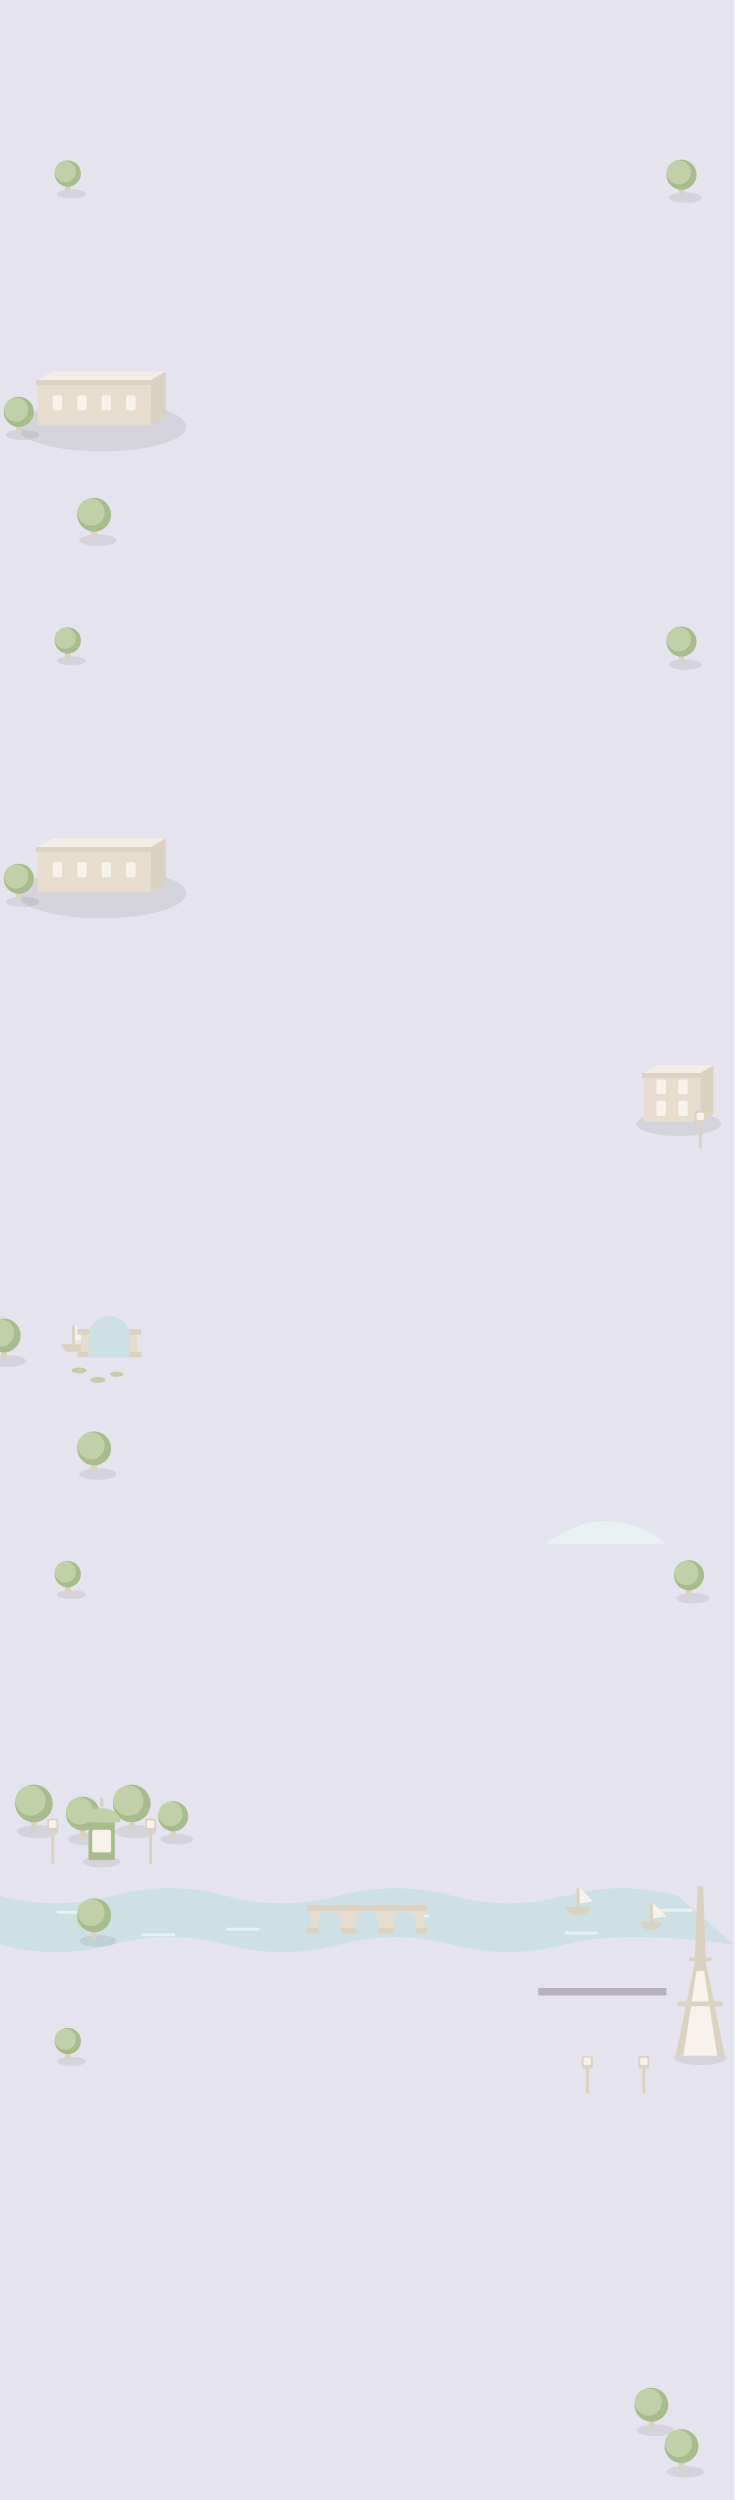
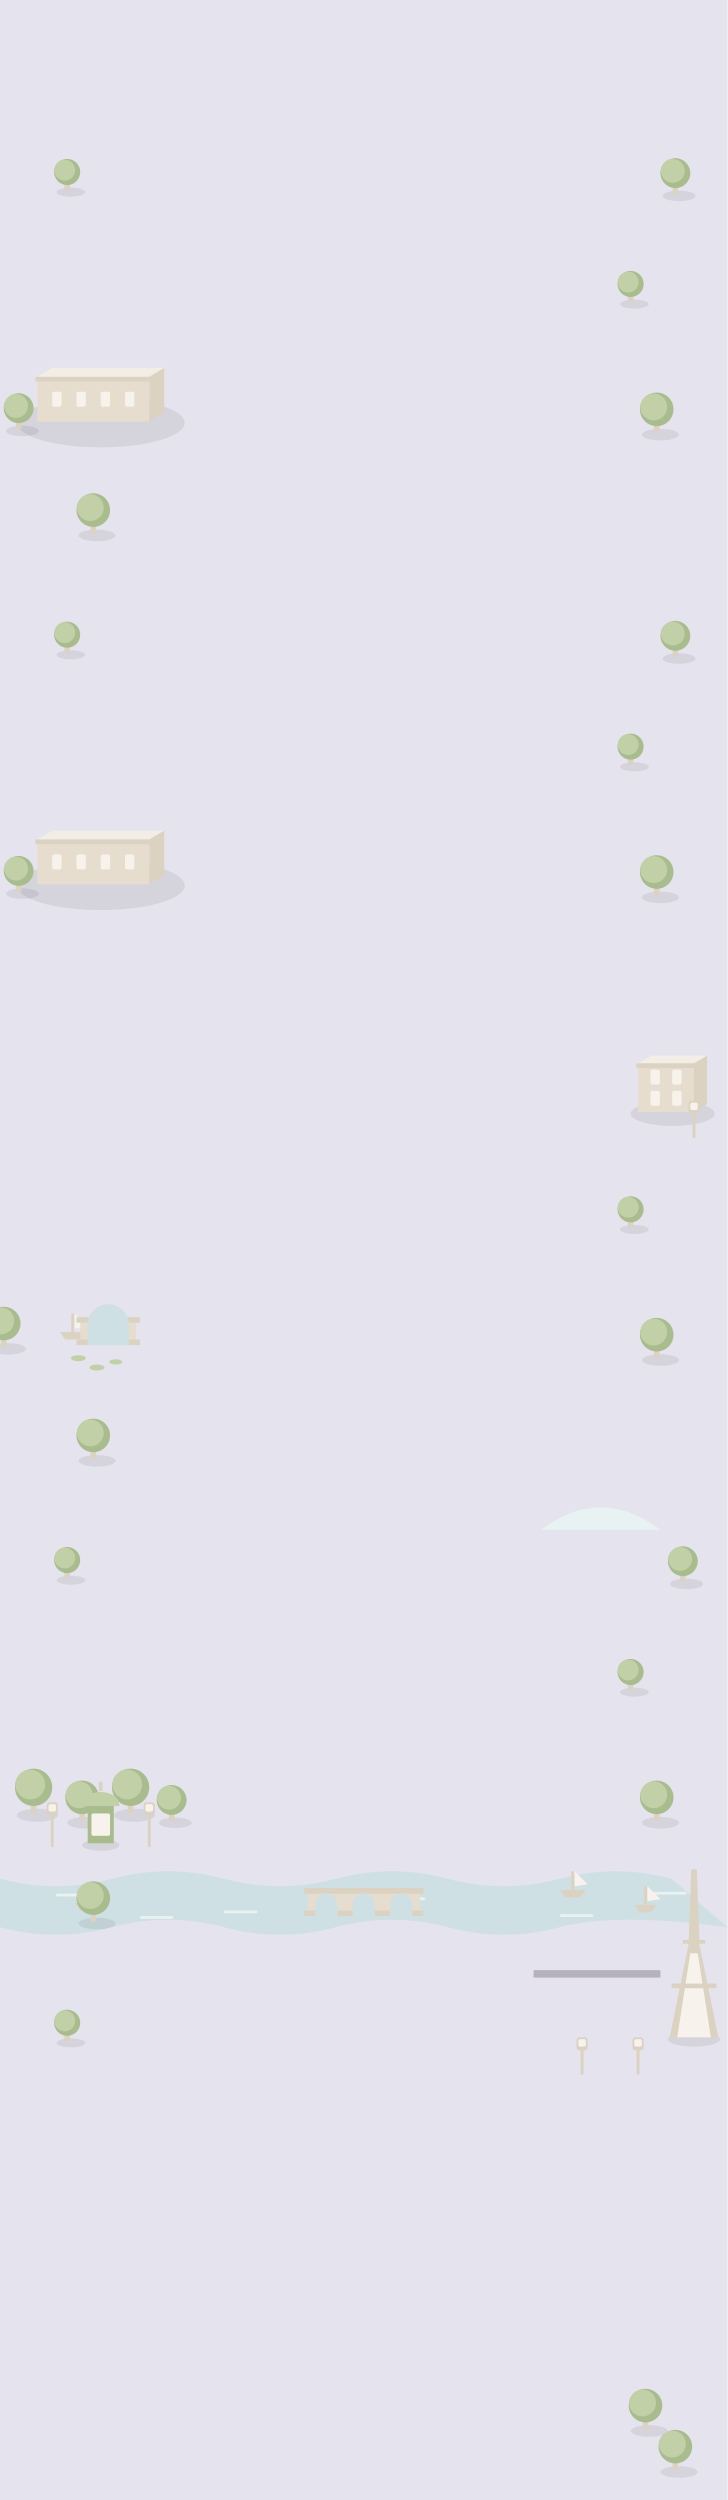
- <svg xmlns="http://www.w3.org/2000/svg" viewBox="0 0 390 1328" width="390" height="1328" data-points="126,1082 264,958 134,834 260,710 128,586 262,462 136,338 266,214 126,90">
+ <svg xmlns="http://www.w3.org/2000/svg" viewBox="0 0 390 1340" width="390" height="1340" preserveAspectRatio="none" data-points="126,1082 264,958 134,834 260,710 128,586 262,462 136,338 266,214 126,90">
  <style>.tint{fill:#e5e4ee}.c0{fill:#efe8dd}.s-c0{stroke:#efe8dd}.c1{fill:#e6ddcf}.s-c1{stroke:#e6ddcf}.c2{fill:#dcd2c2}.s-c2{stroke:#dcd2c2}.c3{fill:#f3eee5}.s-c3{stroke:#f3eee5}.c4{fill:#f7f3ec}.s-c4{stroke:#f7f3ec}.c5{fill:#d9ae8e}.s-c5{stroke:#d9ae8e}.c6{fill:#c8957a}.s-c6{stroke:#c8957a}.c7{fill:#cdc9d2}.s-c7{stroke:#cdc9d2}.c8{fill:#b6b1bd}.s-c8{stroke:#b6b1bd}.c9{fill:#c2d0a8}.s-c9{stroke:#c2d0a8}.c10{fill:#a8bc8e}.s-c10{stroke:#a8bc8e}.c11{fill:#cfe0e4}.s-c11{stroke:#cfe0e4}.c12{fill:#e9f2f3}.s-c12{stroke:#e9f2f3}.c13{fill:rgba(35, 32, 28, .08)}.s-c13{stroke:rgba(35, 32, 28, .08)}.c14{fill:#e9b97c}.s-c14{stroke:#e9b97c}.c15{fill:#e6d9b8}.s-c15{stroke:#e6d9b8}.c16{fill:#d9c9a3}.s-c16{stroke:#d9c9a3}.c17{fill:#e3d8ac}.s-c17{stroke:#e3d8ac}.c18{fill:#d4c694}.s-c18{stroke:#d4c694}.c19{fill:#e9dba0}.s-c19{stroke:#e9dba0}.c20{fill:#d9c884}.s-c20{stroke:#d9c884}.c21{fill:#e2c25e}.s-c21{stroke:#e2c25e}.c22{fill:#ebd38a}.s-c22{stroke:#ebd38a}.c23{fill:#e7c98a}.s-c23{stroke:#e7c98a}@media(prefers-color-scheme:dark){.tint{fill:#242229}.c0{fill:#2c2721}.s-c0{stroke:#2c2721}.c1{fill:#373129}.s-c1{stroke:#373129}.c2{fill:#2d2823}.s-c2{stroke:#2d2823}.c3{fill:#433c33}.s-c3{stroke:#433c33}.c4{fill:#8b7146}.s-c4{stroke:#8b7146}.c5{fill:#5c4136}.s-c5{stroke:#5c4136}.c6{fill:#4b342b}.s-c6{stroke:#4b342b}.c7{fill:#3c3b42}.s-c7{stroke:#3c3b42}.c8{fill:#2f2e35}.s-c8{stroke:#2f2e35}.c9{fill:#3f4b34}.s-c9{stroke:#3f4b34}.c10{fill:#33402a}.s-c10{stroke:#33402a}.c11{fill:#2a3a40}.s-c11{stroke:#2a3a40}.c12{fill:#354850}.s-c12{stroke:#354850}.c13{fill:rgba(0, 0, 0, .28)}.s-c13{stroke:rgba(0, 0, 0, .28)}.c14{fill:#8c6a44}.s-c14{stroke:#8c6a44}.c15{fill:#58492f}.s-c15{stroke:#58492f}.c16{fill:#4a3d28}.s-c16{stroke:#4a3d28}.c17{fill:#4a4430}.s-c17{stroke:#4a4430}.c18{fill:#403a27}.s-c18{stroke:#403a27}.c19{fill:#55502f}.s-c19{stroke:#55502f}.c20{fill:#4a4528}.s-c20{stroke:#4a4528}.c21{fill:#8f7430}.s-c21{stroke:#8f7430}.c22{fill:#a3863c}.s-c22{stroke:#a3863c}.c23{fill:#7a6236}.s-c23{stroke:#7a6236}}</style>
-   <rect x="0" y="0" width="390" height="1328" class="tint" />
+   <rect x="0" y="0" width="390" height="1340" class="tint" />
  <ellipse cx="38" cy="103" rx="7.7" ry="2.4" class="c13" />
  <rect x="34.5" y="95.7" width="3" height="6.3" class="c2" />
  <circle cx="36" cy="92.2" r="7" class="c10" />
  <circle cx="34.7" cy="91.2" r="5.6" class="c9" />
  <ellipse cx="364" cy="105" rx="8.8" ry="2.8" class="c13" />
  <rect x="360.5" y="96.8" width="3" height="7.2" class="c2" />
  <circle cx="362" cy="92.8" r="8" class="c10" />
  <circle cx="360.6" cy="91.6" r="6.4" class="c9" />
+   <ellipse cx="340" cy="163" rx="7.7" ry="2.4" class="c13" />
+   <rect x="336.5" y="155.7" width="3" height="6.3" class="c2" />
+   <circle cx="338" cy="152.2" r="7" class="c10" />
+   <circle cx="336.7" cy="151.2" r="5.6" class="c9" />
  <ellipse cx="54" cy="226.6" rx="45" ry="13.2" class="c13" />
  <path d="M20 202 L80 202 L88 197.2 L28 197.2Z" class="c3" />
  <path d="M80 226 L80 202 L88 197.2 L88 221.2Z" class="c2" />
  <rect x="20" y="202" width="60" height="24" class="c1" />
  <rect x="19" y="202" width="62" height="2.5" class="c2" />
  <rect x="28" y="210" width="5" height="8" class="c4" rx="1" />
  <rect x="41" y="210" width="5" height="8" class="c4" rx="1" />
  <rect x="54" y="210" width="5" height="8" class="c4" rx="1" />
  <rect x="67" y="210" width="5" height="8" class="c4" rx="1" />
  <ellipse cx="12" cy="231" rx="8.8" ry="2.8" class="c13" />
  <rect x="8.5" y="222.8" width="3" height="7.2" class="c2" />
  <circle cx="10" cy="218.8" r="8" class="c10" />
  <circle cx="8.6" cy="217.6" r="6.4" class="c9" />
+   <ellipse cx="354" cy="233" rx="9.9" ry="3.1" class="c13" />
+   <rect x="350.5" y="223.9" width="3" height="8.1" class="c2" />
+   <circle cx="352" cy="219.4" r="9" class="c10" />
+   <circle cx="350.4" cy="218.1" r="7.2" class="c9" />
  <ellipse cx="52" cy="287" rx="9.9" ry="3.1" class="c13" />
  <rect x="48.5" y="277.9" width="3" height="8.1" class="c2" />
  <circle cx="50" cy="273.4" r="9" class="c10" />
  <circle cx="48.4" cy="272.1" r="7.2" class="c9" />
  <ellipse cx="38" cy="351" rx="7.7" ry="2.4" class="c13" />
  <rect x="34.5" y="343.7" width="3" height="6.3" class="c2" />
  <circle cx="36" cy="340.2" r="7" class="c10" />
  <circle cx="34.7" cy="339.1" r="5.6" class="c9" />
  <ellipse cx="364" cy="353" rx="8.8" ry="2.8" class="c13" />
  <rect x="360.5" y="344.8" width="3" height="7.2" class="c2" />
  <circle cx="362" cy="340.8" r="8" class="c10" />
  <circle cx="360.6" cy="339.6" r="6.4" class="c9" />
+   <ellipse cx="340" cy="411" rx="7.7" ry="2.4" class="c13" />
+   <rect x="336.5" y="403.7" width="3" height="6.3" class="c2" />
+   <circle cx="338" cy="400.2" r="7" class="c10" />
+   <circle cx="336.7" cy="399.1" r="5.6" class="c9" />
  <ellipse cx="54" cy="474.6" rx="45" ry="13.2" class="c13" />
  <path d="M20 450 L80 450 L88 445.2 L28 445.2Z" class="c3" />
  <path d="M80 474 L80 450 L88 445.2 L88 469.2Z" class="c2" />
  <rect x="20" y="450" width="60" height="24" class="c1" />
  <rect x="19" y="450" width="62" height="2.5" class="c2" />
  <rect x="28" y="458" width="5" height="8" class="c4" rx="1" />
  <rect x="41" y="458" width="5" height="8" class="c4" rx="1" />
  <rect x="54" y="458" width="5" height="8" class="c4" rx="1" />
  <rect x="67" y="458" width="5" height="8" class="c4" rx="1" />
  <ellipse cx="12" cy="479" rx="8.8" ry="2.8" class="c13" />
  <rect x="8.5" y="470.8" width="3" height="7.2" class="c2" />
  <circle cx="10" cy="466.8" r="8" class="c10" />
  <circle cx="8.6" cy="465.6" r="6.4" class="c9" />
+   <ellipse cx="354" cy="481" rx="9.9" ry="3.1" class="c13" />
+   <rect x="350.5" y="471.9" width="3" height="8.1" class="c2" />
+   <circle cx="352" cy="467.4" r="9" class="c10" />
+   <circle cx="350.4" cy="466.1" r="7.2" class="c9" />
  <ellipse cx="360.5" cy="596.9" rx="22.5" ry="6.6" class="c13" />
  <path d="M342 570 L372 570 L379 565.8 L349 565.8Z" class="c3" />
  <path d="M372 596 L372 570 L379 565.8 L379 591.8Z" class="c2" />
  <rect x="342" y="570" width="30" height="26" class="c1" />
  <rect x="341" y="570" width="32" height="2.5" class="c2" />
  <rect x="348.7" y="573.3" width="5" height="8" class="c4" rx="1" />
  <rect x="348.7" y="584.7" width="5" height="8" class="c4" rx="1" />
  <rect x="360.3" y="573.3" width="5" height="8" class="c4" rx="1" />
  <rect x="360.3" y="584.7" width="5" height="8" class="c4" rx="1" />
  <rect x="371.2" y="596" width="1.6" height="14" class="c2" />
  <rect x="369" y="590" width="6" height="7" class="c2" rx="1.5" />
  <rect x="370" y="591" width="4" height="4" class="c4" rx="1" />
+   <ellipse cx="340" cy="659" rx="7.7" ry="2.4" class="c13" />
+   <rect x="336.5" y="651.7" width="3" height="6.3" class="c2" />
+   <circle cx="338" cy="648.2" r="7" class="c10" />
+   <circle cx="336.7" cy="647.1" r="5.6" class="c9" />
  <path d="M32 714 L35 718 L43 718 L46 714Z" class="c2" />
  <rect x="38.2" y="704" width="1.6" height="10" class="c2" />
  <path d="M40 704 L47 711 L40 712Z" class="c4" />
  <rect x="43" y="708" width="30" height="12" class="c1" />
  <rect x="41" y="706" width="34" height="3" class="c2" />
  <rect x="41" y="718" width="34" height="3" class="c2" />
  <path d="M47 721V710A11 11 0 0 1 69 710V721Z" class="c11" />
  <ellipse cx="4" cy="723" rx="9.9" ry="3.1" class="c13" />
  <rect x="0.5" y="713.9" width="3" height="8.1" class="c2" />
  <circle cx="2" cy="709.4" r="9" class="c10" />
  <circle cx="0.4" cy="708" r="7.2" class="c9" />
+   <ellipse cx="354" cy="729" rx="9.9" ry="3.1" class="c13" />
+   <rect x="350.5" y="719.9" width="3" height="8.1" class="c2" />
+   <circle cx="352" cy="715.4" r="9" class="c10" />
+   <circle cx="350.4" cy="714" r="7.2" class="c9" />
  <ellipse cx="42" cy="728" rx="4" ry="1.6" class="c9" />
  <ellipse cx="62" cy="730" rx="3.5" ry="1.4" class="c9" />
  <ellipse cx="52" cy="733" rx="4" ry="1.6" class="c9" />
  <ellipse cx="52" cy="783" rx="9.9" ry="3.1" class="c13" />
  <rect x="48.5" y="773.9" width="3" height="8.1" class="c2" />
  <circle cx="50" cy="769.4" r="9" class="c10" />
  <circle cx="48.4" cy="768" r="7.2" class="c9" />
  <path d="M0 1007Q30 1015 60 1007Q90 999 120 1007Q150 1015 180 1007Q210 999 240 1007Q270 1015 300 1007Q330 999 360 1007L390 1033Q330 1025 300 1033Q270 1041 240 1033Q210 1025 180 1033Q150 1041 120 1033Q90 1025 60 1033Q30 1041 0 1033Z" class="c11" />
  <rect x="30" y="1015" width="18" height="1.5" class="c12" rx="1" />
  <rect x="120" y="1024" width="18" height="1.5" class="c12" rx="1" />
  <rect x="210" y="1017" width="18" height="1.5" class="c12" rx="1" />
  <rect x="300" y="1026" width="18" height="1.5" class="c12" rx="1" />
  <rect x="350" y="1014" width="18" height="1.5" class="c12" rx="1" />
  <rect x="75" y="1027" width="18" height="1.5" class="c12" rx="1" />
  <ellipse cx="38" cy="847" rx="7.7" ry="2.4" class="c13" />
  <rect x="34.5" y="839.7" width="3" height="6.3" class="c2" />
  <circle cx="36" cy="836.2" r="7" class="c10" />
  <circle cx="34.7" cy="835.1" r="5.6" class="c9" />
  <path d="M290 820Q322 796 354 820Z" class="c12" />
  <ellipse cx="368" cy="849" rx="8.8" ry="2.8" class="c13" />
  <rect x="364.5" y="840.8" width="3" height="7.2" class="c2" />
  <circle cx="366" cy="836.8" r="8" class="c10" />
  <circle cx="364.6" cy="835.6" r="6.4" class="c9" />
+   <ellipse cx="340" cy="907" rx="7.7" ry="2.4" class="c13" />
+   <rect x="336.5" y="899.7" width="3" height="6.3" class="c2" />
+   <circle cx="338" cy="896.2" r="7" class="c10" />
+   <circle cx="336.7" cy="895.1" r="5.6" class="c9" />
  <ellipse cx="20" cy="973" rx="11" ry="3.5" class="c13" />
  <rect x="16.5" y="963" width="3" height="9" class="c2" />
  <circle cx="18" cy="958" r="10" class="c10" />
  <circle cx="16.2" cy="956.5" r="8" class="c9" />
  <ellipse cx="72" cy="973" rx="11" ry="3.5" class="c13" />
  <rect x="68.5" y="963" width="3" height="9" class="c2" />
  <circle cx="70" cy="958" r="10" class="c10" />
  <circle cx="68.2" cy="956.5" r="8" class="c9" />
  <ellipse cx="46" cy="977" rx="9.9" ry="3.1" class="c13" />
  <rect x="42.5" y="967.9" width="3" height="8.1" class="c2" />
  <circle cx="44" cy="963.4" r="9" class="c10" />
  <circle cx="42.4" cy="962" r="7.2" class="c9" />
  <ellipse cx="94" cy="977" rx="8.8" ry="2.8" class="c13" />
  <rect x="90.5" y="968.8" width="3" height="7.2" class="c2" />
  <circle cx="92" cy="964.8" r="8" class="c10" />
  <circle cx="90.6" cy="963.6" r="6.4" class="c9" />
+   <ellipse cx="354" cy="977" rx="9.9" ry="3.1" class="c13" />
+   <rect x="350.5" y="967.9" width="3" height="8.1" class="c2" />
+   <circle cx="352" cy="963.4" r="9" class="c10" />
+   <circle cx="350.4" cy="962" r="7.2" class="c9" />
  <ellipse cx="54" cy="989" rx="10" ry="3" class="c13" />
  <rect x="47" y="968" width="14" height="20" class="c10" />
  <rect x="49" y="972" width="10" height="12" class="c4" rx="1" />
  <path d="M44 968C44 958 64 958 64 968Z" class="c9" />
  <rect x="53" y="955" width="2" height="5" class="c2" />
  <rect x="27.2" y="972" width="1.6" height="18" class="c2" />
  <rect x="25" y="966" width="6" height="7" class="c2" rx="1.5" />
  <rect x="26" y="967" width="4" height="4" class="c4" rx="1" />
  <rect x="79.2" y="972" width="1.6" height="18" class="c2" />
  <rect x="77" y="966" width="6" height="7" class="c2" rx="1.5" />
  <rect x="78" y="967" width="4" height="4" class="c4" rx="1" />
  <path d="M300 1013 L303 1017 L311 1017 L314 1013Z" class="c2" />
  <rect x="306.2" y="1003" width="1.6" height="10" class="c2" />
  <path d="M308 1003 L315 1010 L308 1011Z" class="c4" />
  <path d="M40 1020 L43 1024 L53 1024 L56 1020Z" class="c2" />
  <rect x="47.2" y="1010" width="1.6" height="10" class="c2" />
  <path d="M49 1010 L56 1017 L49 1018Z" class="c4" />
  <path d="M340 1021 L343 1025 L349 1025 L352 1021Z" class="c2" />
  <rect x="345.2" y="1011" width="1.6" height="10" class="c2" />
  <path d="M347 1011 L354 1018 L347 1019Z" class="c4" />
  <rect x="165" y="1014" width="60" height="12" class="c1" />
  <rect x="163" y="1012" width="64" height="3" class="c2" />
  <rect x="163" y="1024" width="64" height="3" class="c2" />
  <path d="M169 1027V1021A6 6 0 0 1 181 1021V1027Z" class="c11" />
  <path d="M189 1027V1021A6 6 0 0 1 201 1021V1027Z" class="c11" />
  <path d="M209 1027V1021A6 6 0 0 1 221 1021V1027Z" class="c11" />
  <ellipse cx="52" cy="1031" rx="9.9" ry="3.1" class="c13" />
  <rect x="48.5" y="1021.9" width="3" height="8.1" class="c2" />
  <circle cx="50" cy="1017.4" r="9" class="c10" />
  <circle cx="48.4" cy="1016" r="7.2" class="c9" />
  <ellipse cx="372" cy="1093" rx="14" ry="4" class="c13" />
  <path d="M359 1092 L369 1042.5 L370.5 1002 L373.5 1002 L375 1042.5 L385 1092Z" class="c2" />
  <path d="M363 1092 L370 1047 L374 1047 L381 1092Z" class="c4" />
  <rect x="360" y="1063.2" width="24" height="2.5" class="c2" />
  <rect x="366" y="1039.8" width="12" height="2" class="c2" />
  <rect x="286" y="1056" width="68" height="4" class="c8" />
  <ellipse cx="38" cy="1095" rx="7.7" ry="2.4" class="c13" />
  <rect x="34.5" y="1087.7" width="3" height="6.3" class="c2" />
  <circle cx="36" cy="1084.2" r="7" class="c10" />
  <circle cx="34.7" cy="1083.2" r="5.6" class="c9" />
  <rect x="311.2" y="1098" width="1.6" height="14" class="c2" />
  <rect x="309" y="1092" width="6" height="7" class="c2" rx="1.5" />
  <rect x="310" y="1093" width="4" height="4" class="c4" rx="1" />
  <rect x="341.2" y="1098" width="1.6" height="14" class="c2" />
  <rect x="339" y="1092" width="6" height="7" class="c2" rx="1.5" />
  <rect x="340" y="1093" width="4" height="4" class="c4" rx="1" />
-   <ellipse cx="348" cy="1291" rx="9.9" ry="3.1" class="c13" />
-   <rect x="344.5" y="1281.9" width="3" height="8.1" class="c2" />
-   <circle cx="346" cy="1277.4" r="9" class="c10" />
-   <circle cx="344.4" cy="1276" r="7.2" class="c9" />
-   <ellipse cx="364" cy="1313" rx="9.9" ry="3.1" class="c13" />
-   <rect x="360.5" y="1303.9" width="3" height="8.1" class="c2" />
-   <circle cx="362" cy="1299.4" r="9" class="c10" />
-   <circle cx="360.4" cy="1298" r="7.2" class="c9" />
+   <ellipse cx="348" cy="1303" rx="9.9" ry="3.1" class="c13" />
+   <rect x="344.5" y="1293.9" width="3" height="8.1" class="c2" />
+   <circle cx="346" cy="1289.4" r="9" class="c10" />
+   <circle cx="344.4" cy="1288" r="7.2" class="c9" />
+   <ellipse cx="364" cy="1325" rx="9.9" ry="3.1" class="c13" />
+   <rect x="360.5" y="1315.9" width="3" height="8.1" class="c2" />
+   <circle cx="362" cy="1311.4" r="9" class="c10" />
+   <circle cx="360.4" cy="1310" r="7.2" class="c9" />
</svg>
